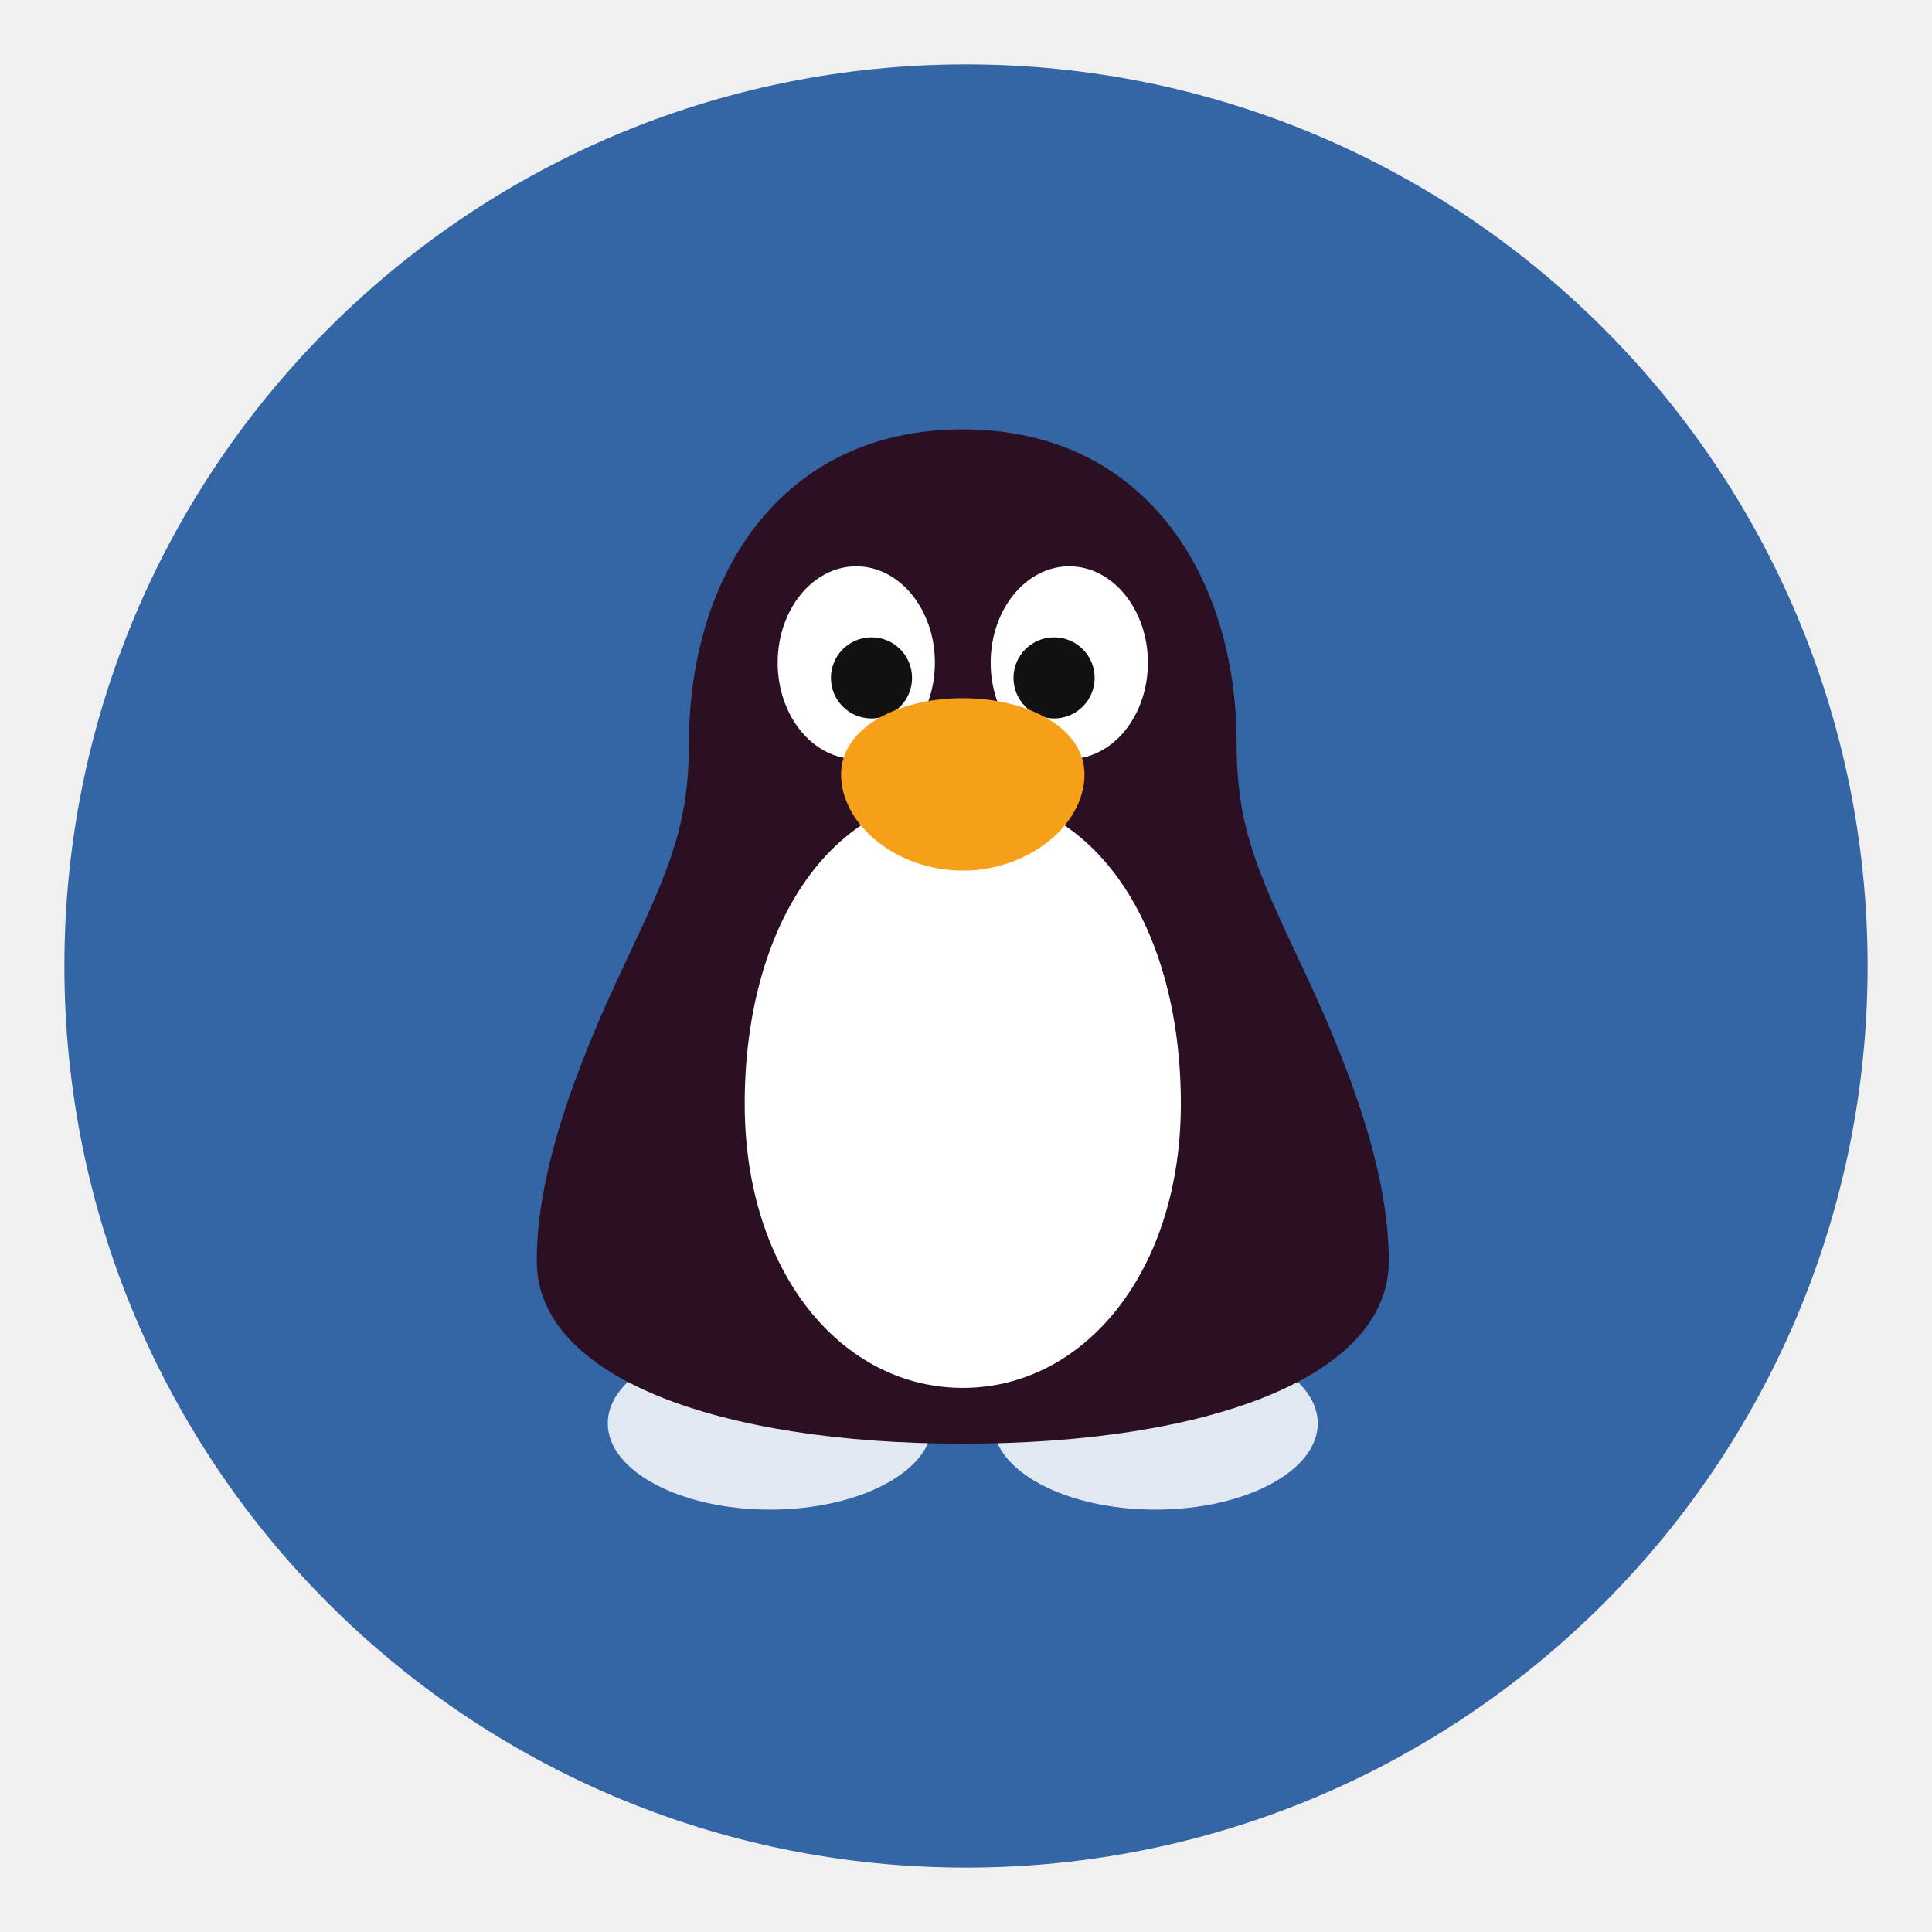
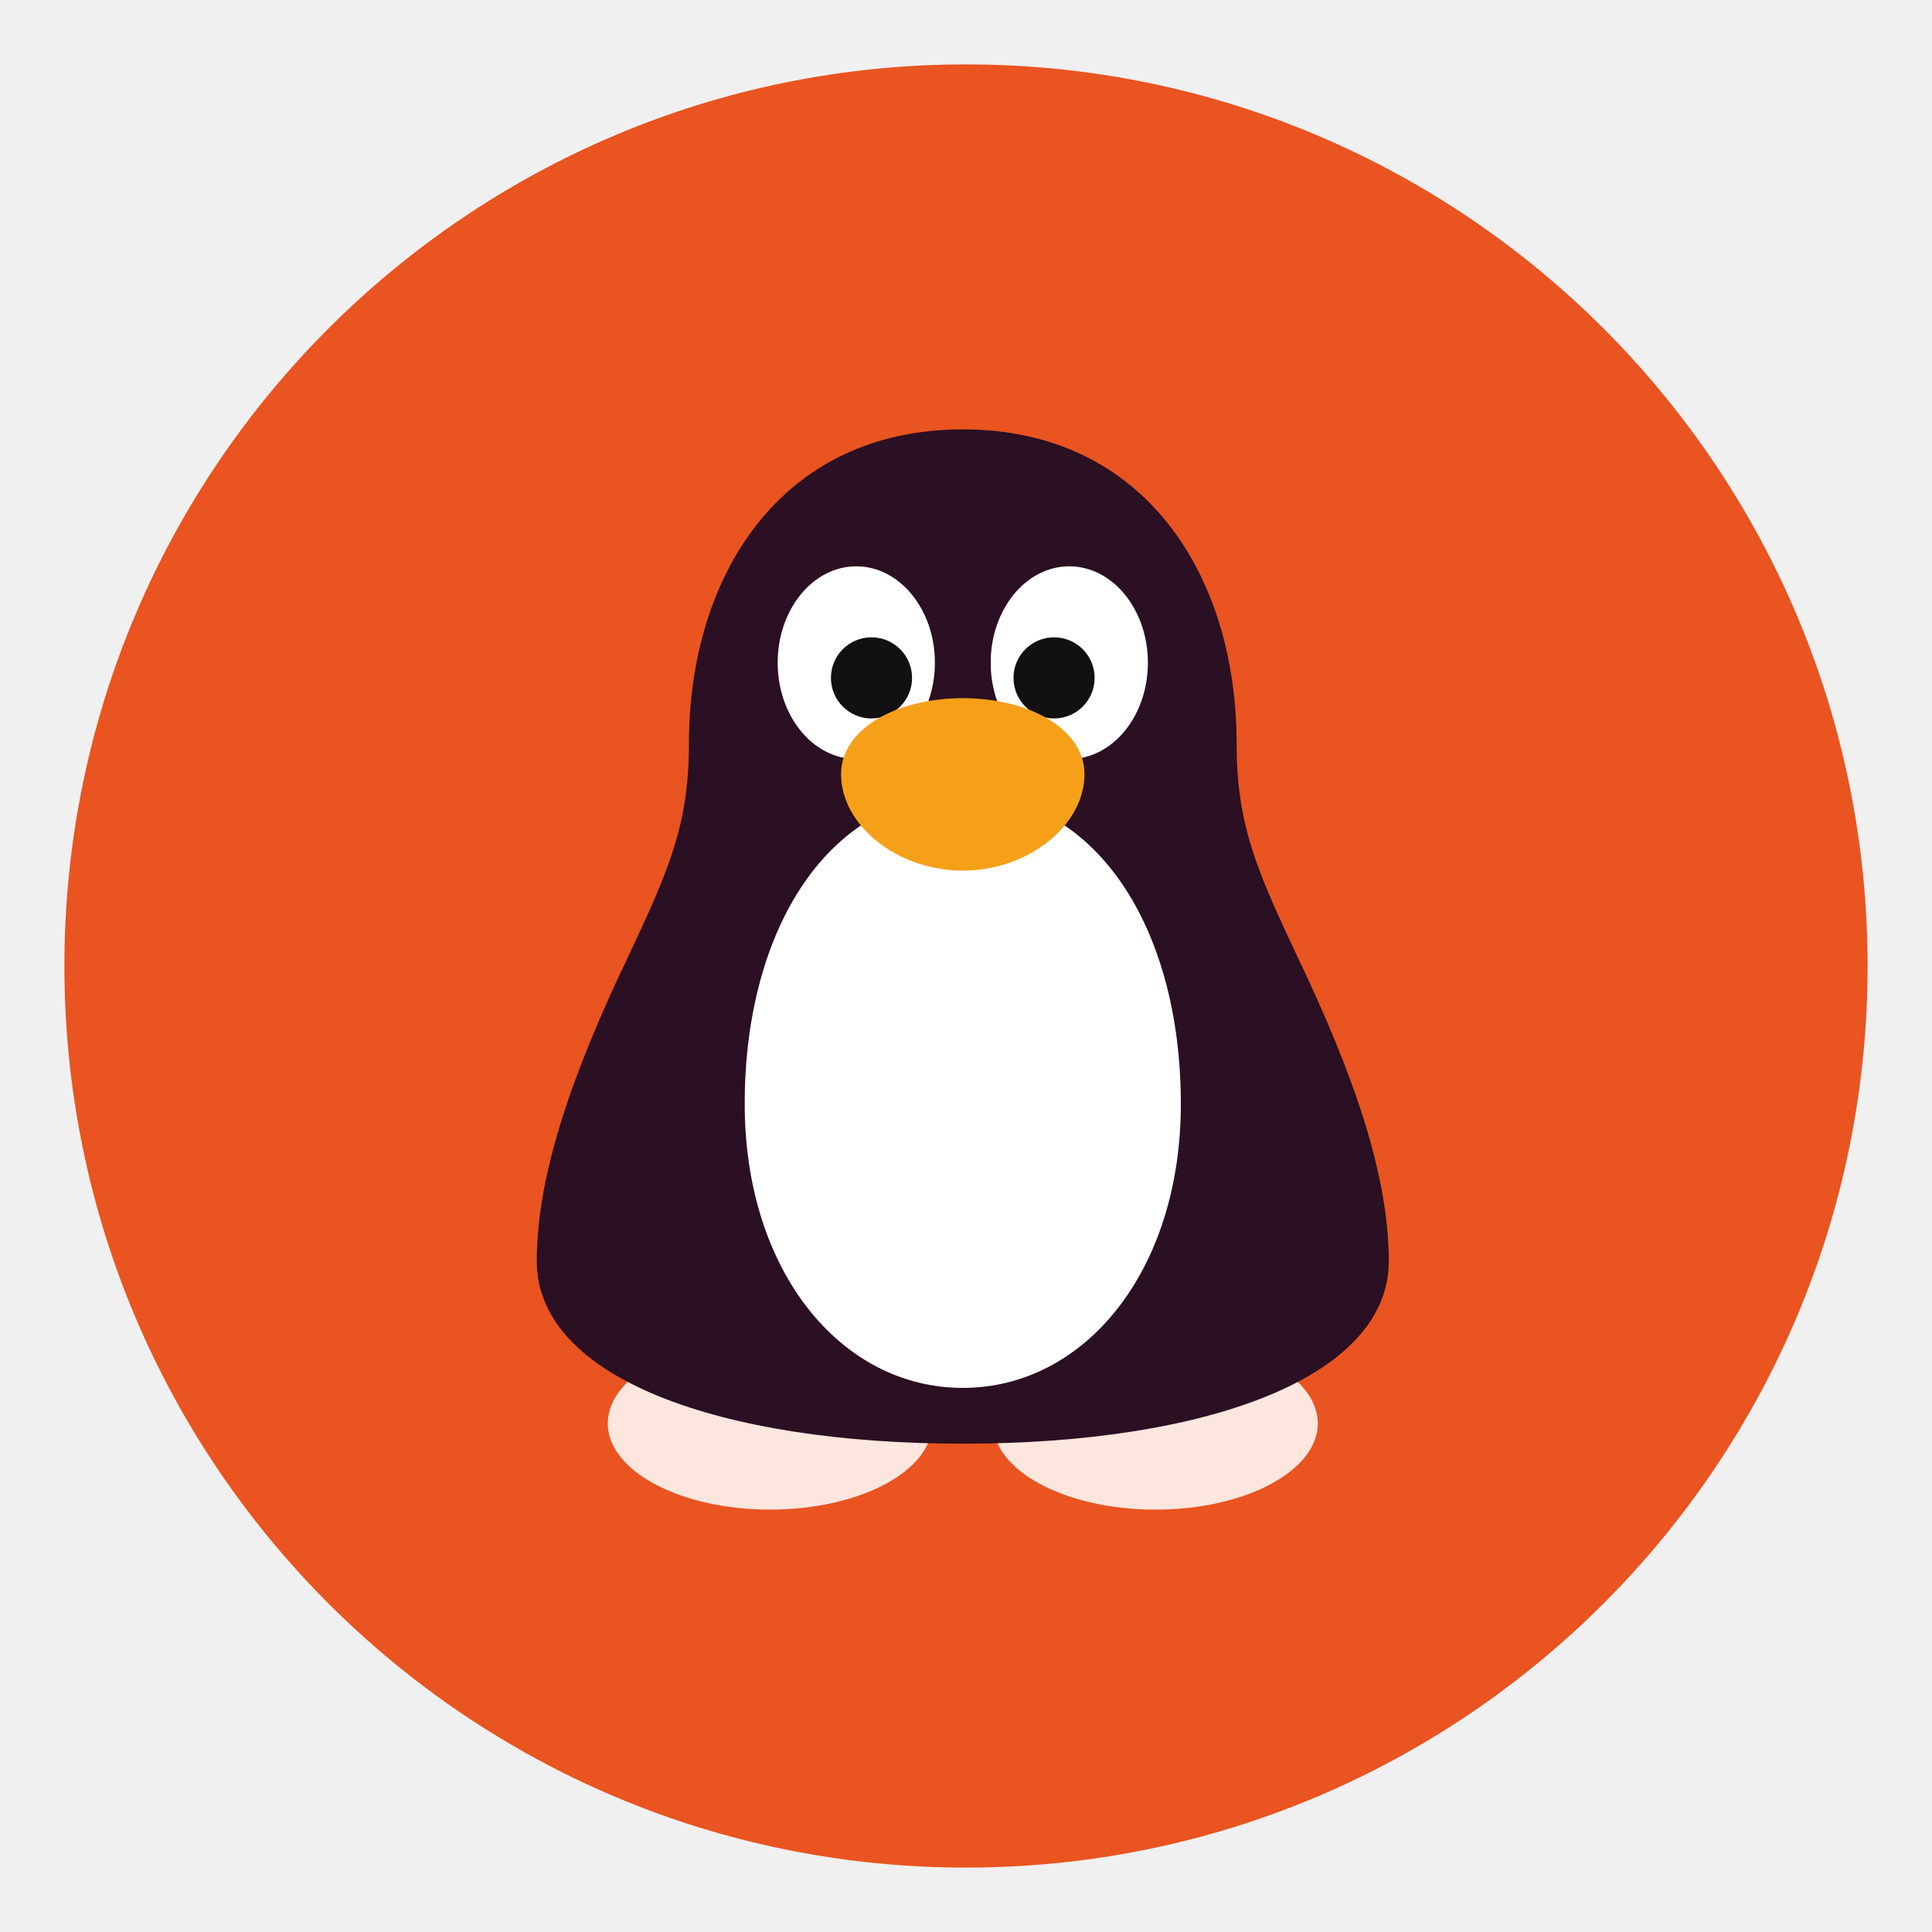
<svg xmlns="http://www.w3.org/2000/svg" viewBox="0 0 24 24" width="24" height="24">
-   <circle cx="12" cy="12" r="11.2" fill="#3465a4" />
+   <circle cx="12" cy="12" r="11.2" fill="#e95420" />
  <g transform="translate(4.4 4.2) scale(.63)">
    <ellipse cx="8.2" cy="21.4" rx="3.2" ry="1.7" fill="#fff" fill-opacity=".85" />
    <ellipse cx="15.8" cy="21.4" rx="3.2" ry="1.7" fill="#fff" fill-opacity=".85" />
    <path d="M12 1.8c-3.6 0-5.4 2.9-5.4 6.2 0 1.6-.4 2.5-1.2 4.2-1.1 2.3-1.8 4.3-1.8 6 0 2.3 3.6 3.6 8.4 3.6s8.4-1.3 8.4-3.6c0-1.7-.7-3.7-1.8-6-.8-1.7-1.2-2.6-1.2-4.2 0-3.3-1.8-6.2-5.4-6.2z" fill="#2b0f22" />
    <path d="M12 9c-2.6 0-4.3 2.6-4.3 6.1 0 3.3 1.9 5.6 4.3 5.6s4.3-2.3 4.3-5.6C16.3 11.6 14.6 9 12 9z" fill="#fff" />
    <ellipse cx="9.9" cy="6.4" rx="1.55" ry="1.9" fill="#fff" />
    <ellipse cx="14.1" cy="6.4" rx="1.55" ry="1.9" fill="#fff" />
    <circle cx="10.2" cy="6.7" r=".8" fill="#111" />
    <circle cx="13.8" cy="6.7" r=".8" fill="#111" />
    <path d="M9.6 8.6c0-.9 1.1-1.5 2.4-1.5s2.4.6 2.4 1.5c0 1-1.1 1.9-2.4 1.9s-2.4-.9-2.4-1.9z" fill="#f6a01a" />
  </g>
</svg>
